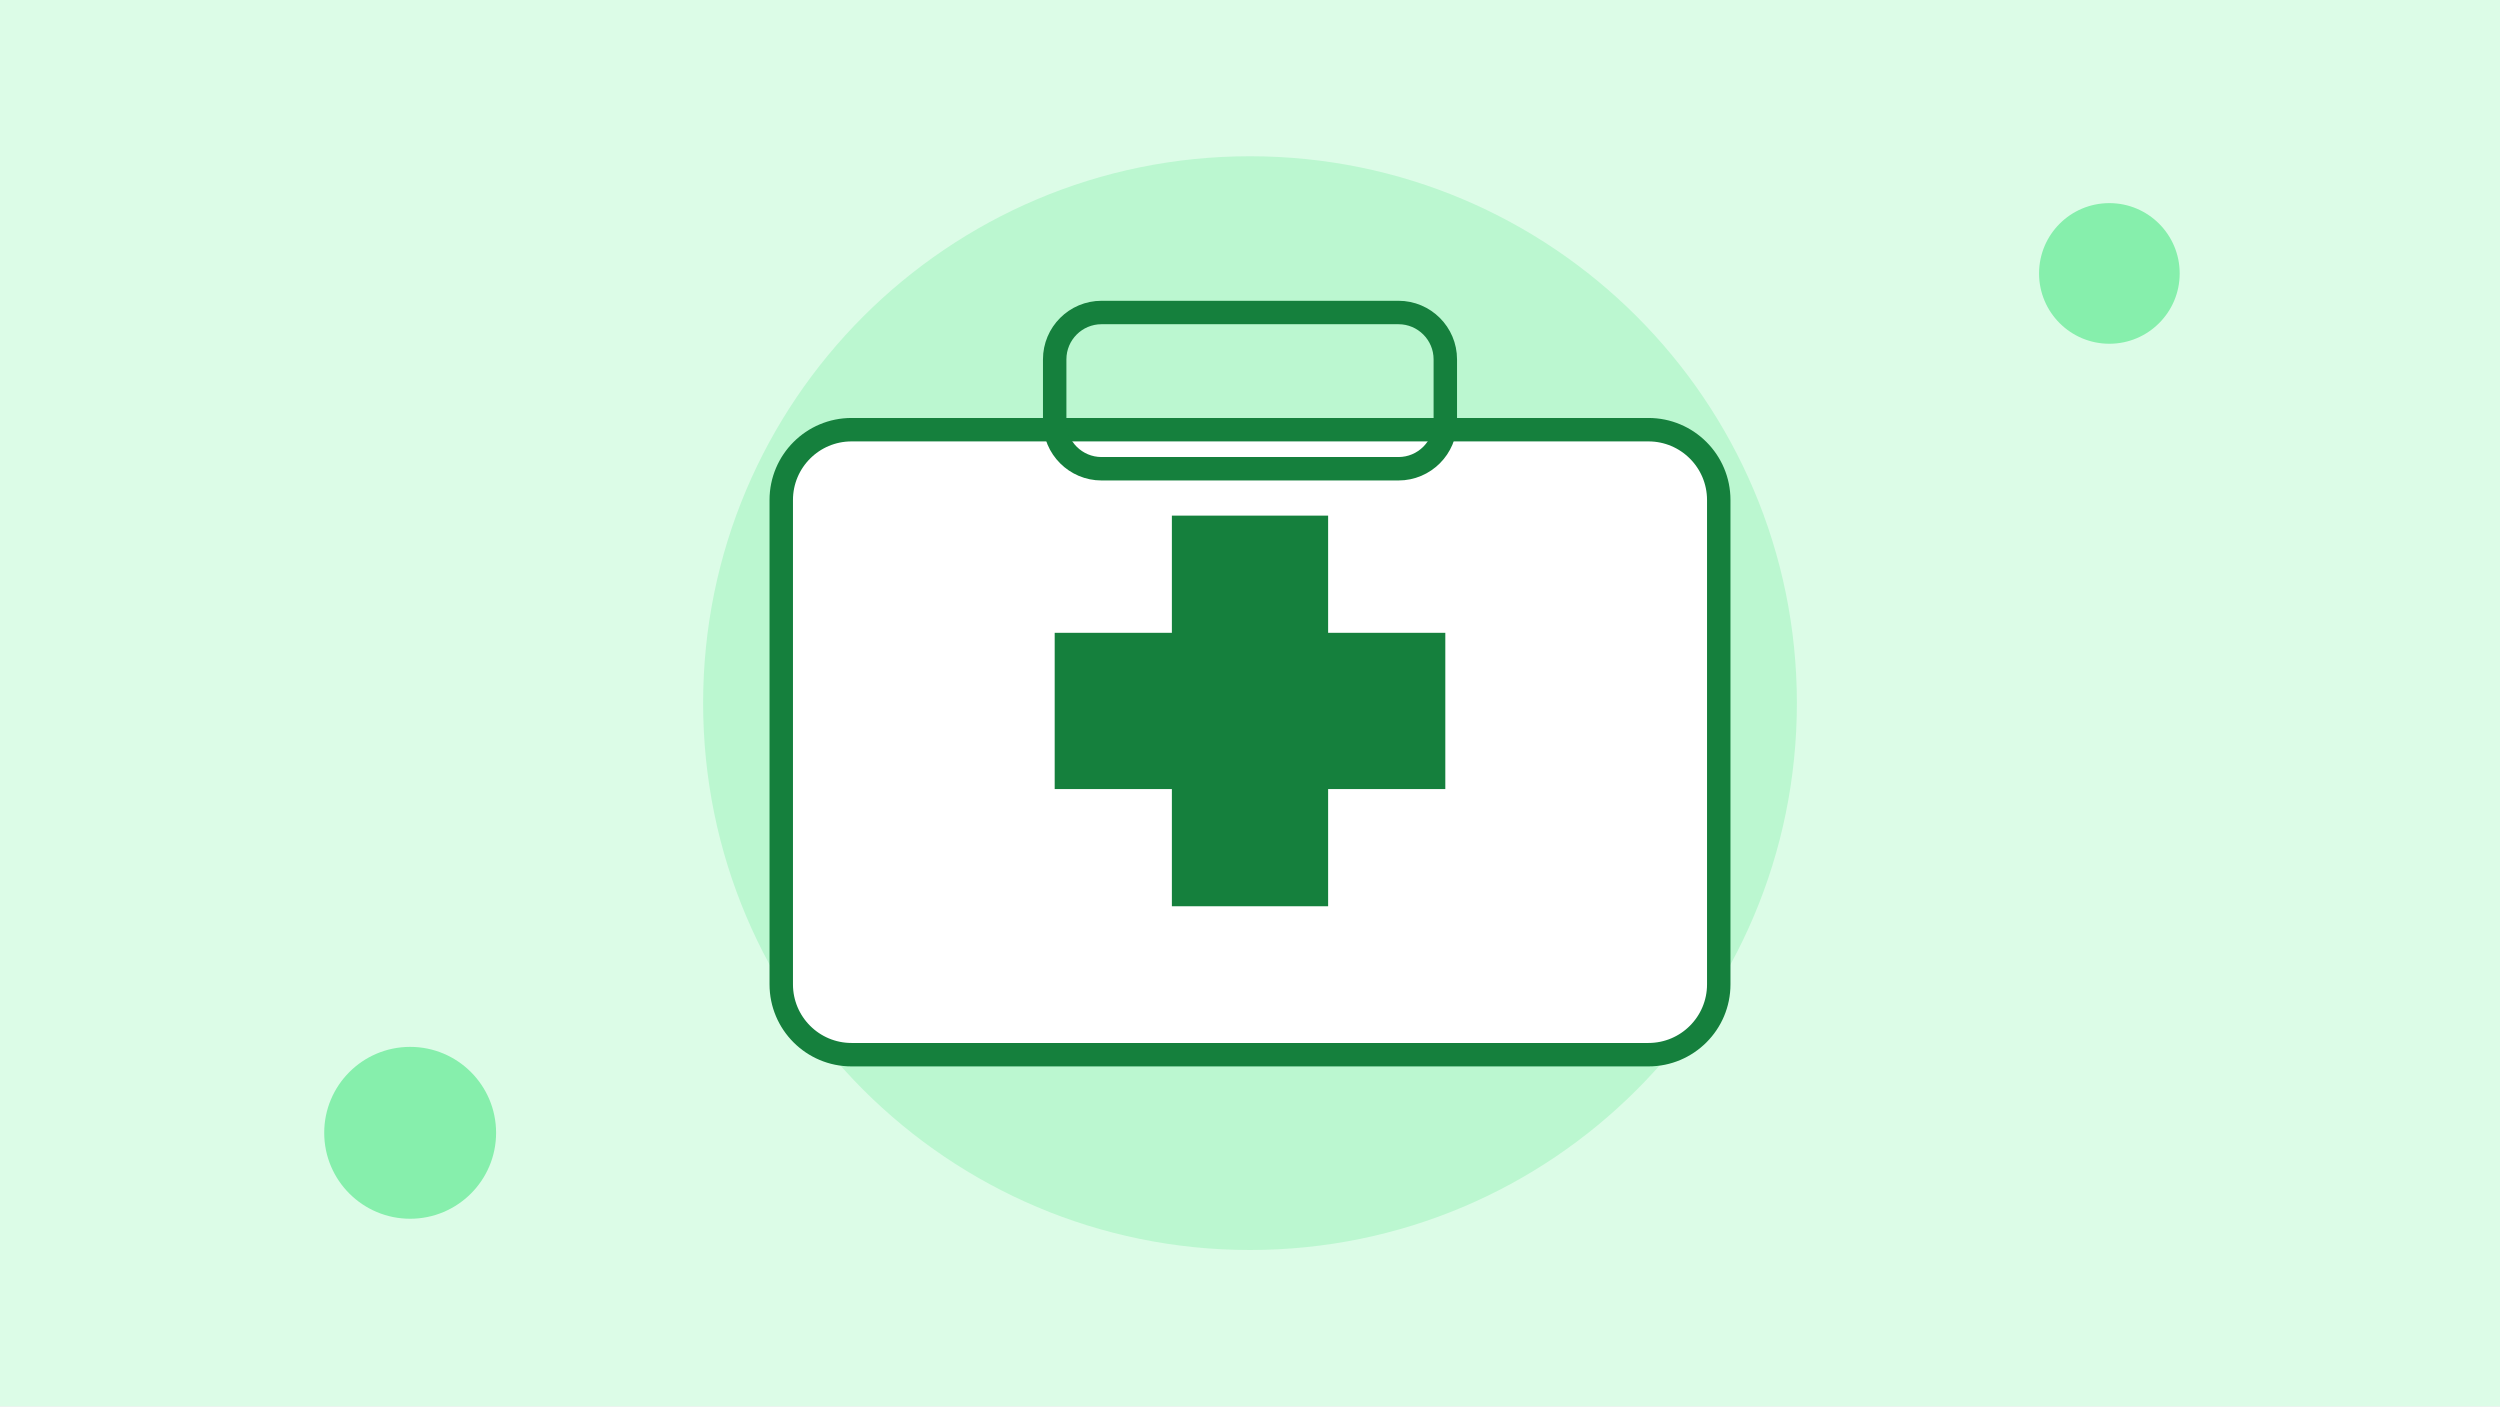
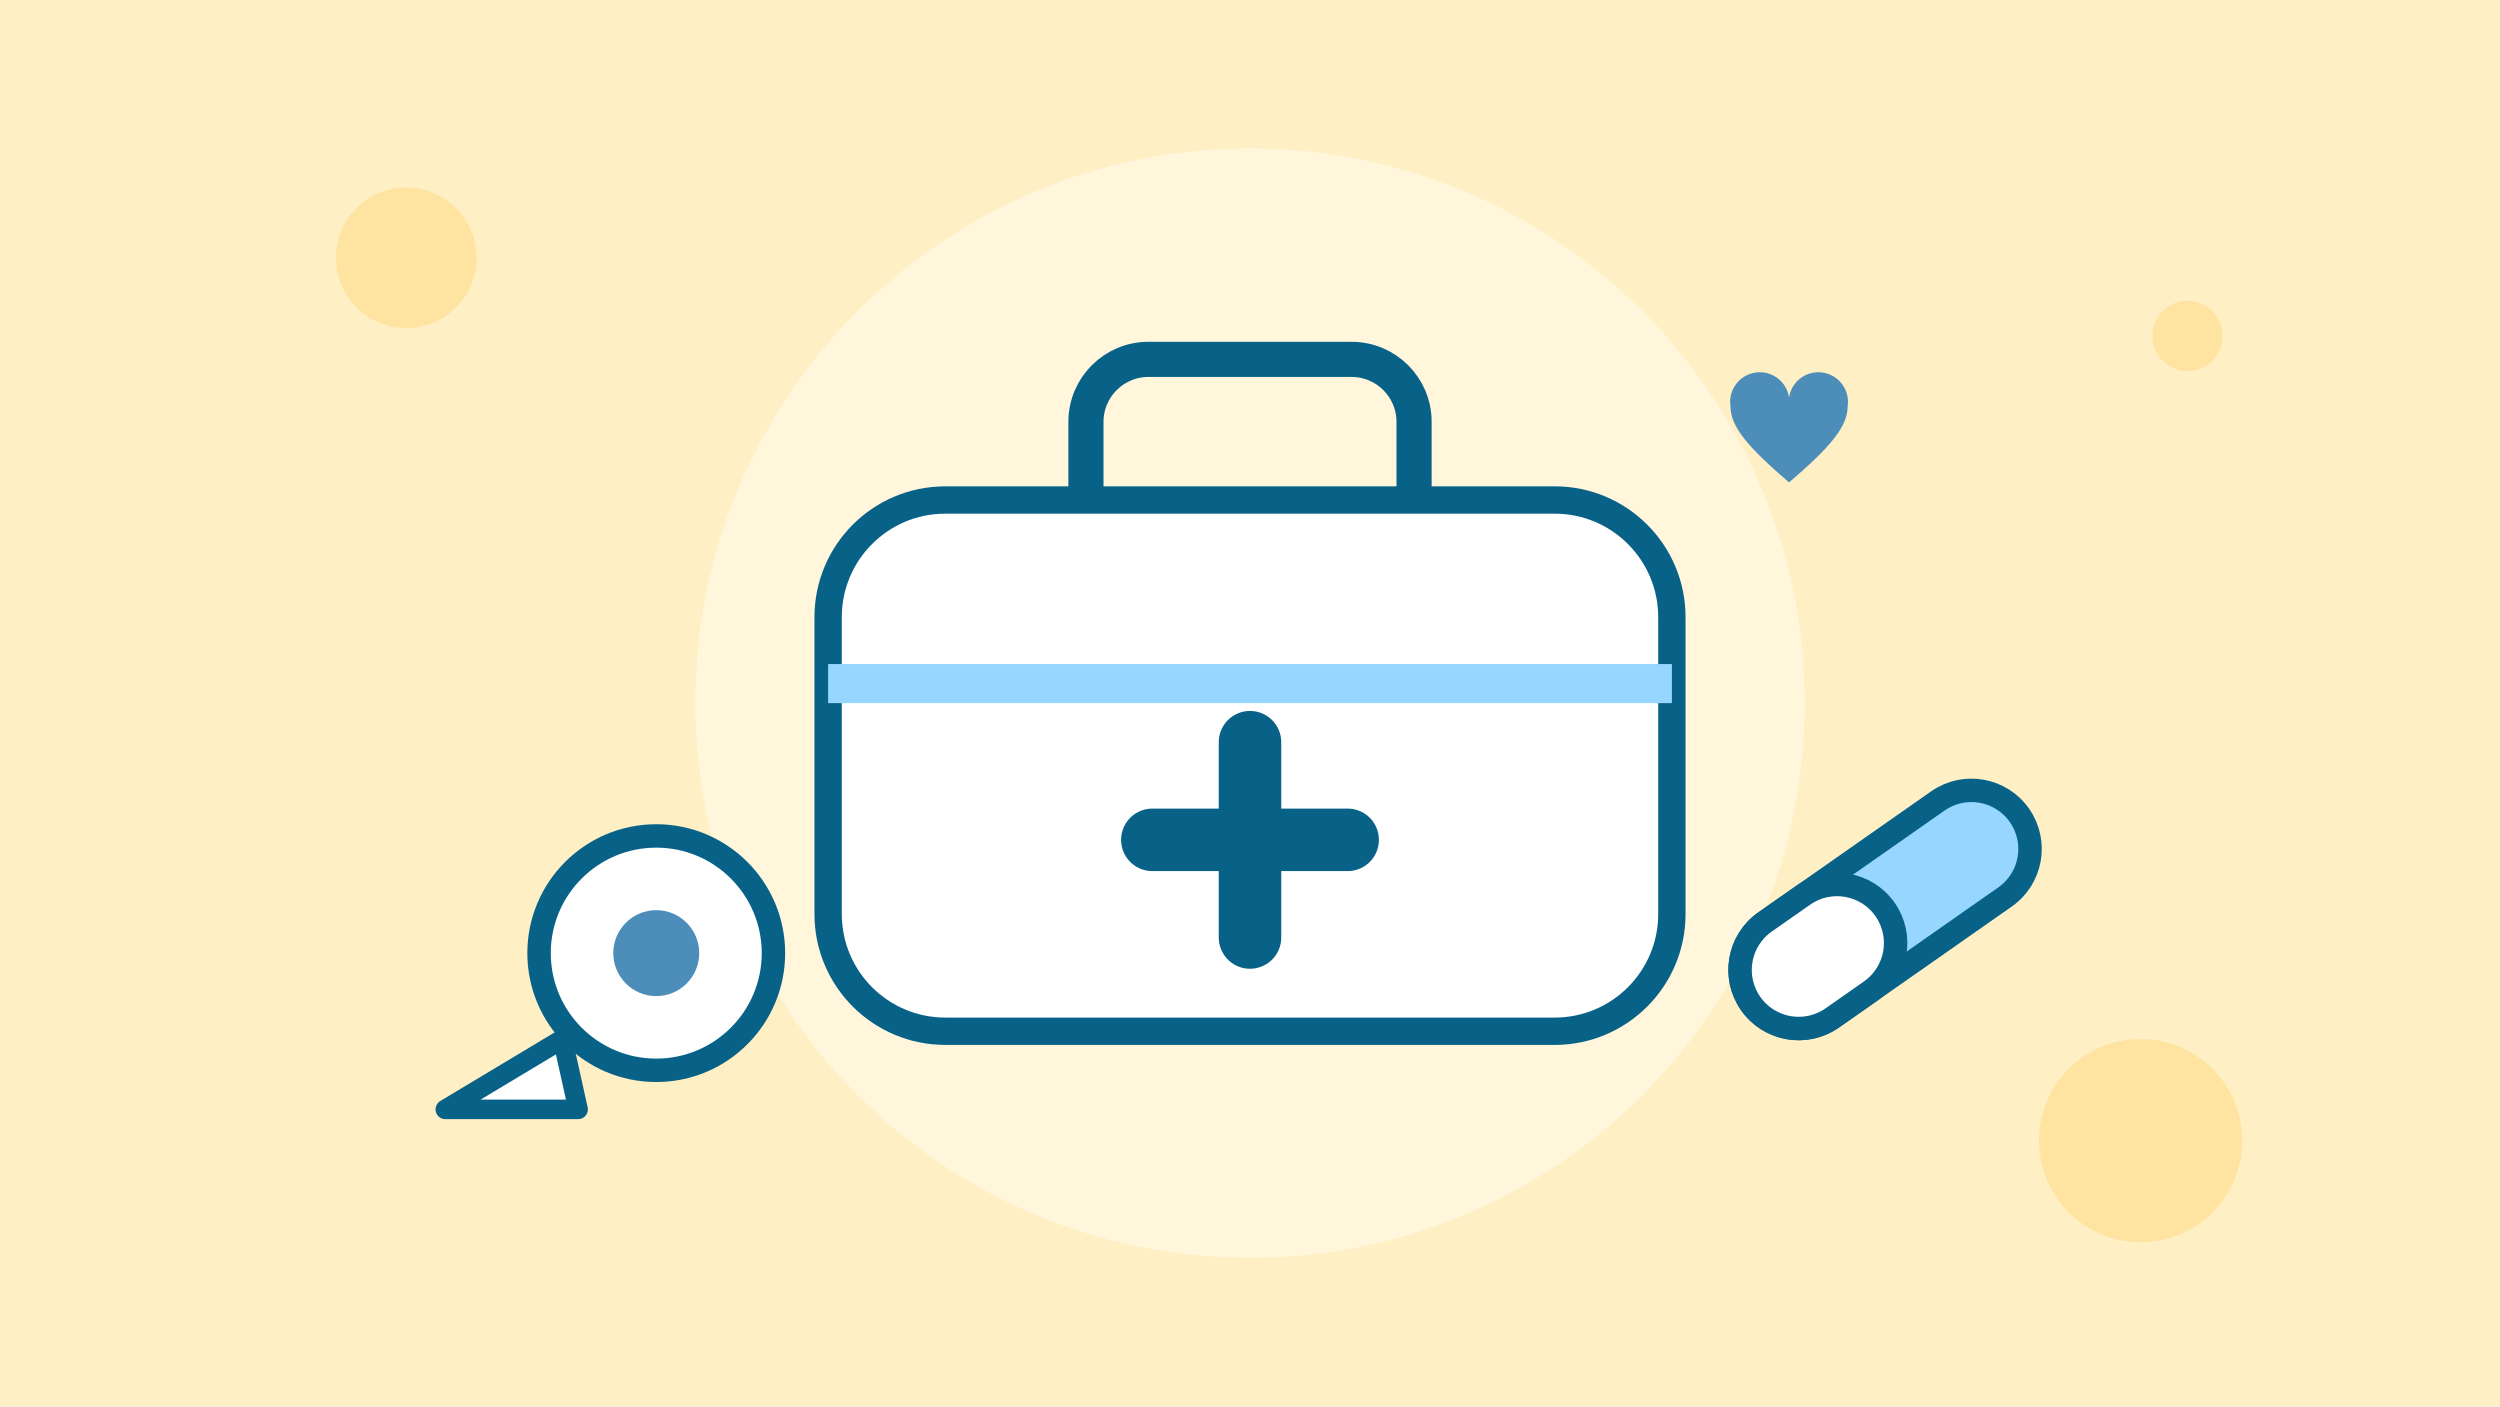
<svg xmlns="http://www.w3.org/2000/svg" viewBox="0 0 640 360">
-   <rect width="640" height="360" fill="#dcfce7" />
-   <circle cx="320" cy="180" r="140" fill="#bbf7d0" />
-   <rect x="200" y="110" width="240" height="160" rx="18" fill="#fff" stroke="#15803d" stroke-width="6" />
-   <rect x="270" y="80" width="100" height="40" rx="12" fill="none" stroke="#15803d" stroke-width="6" />
-   <path d="M300 150h40v30h30v40h-30v30h-40v-30h-30v-40h30z" fill="#15803d" transform="translate(0,-18) scale(1)" />
-   <circle cx="105" cy="290" r="22" fill="#86efac" />
-   <circle cx="540" cy="70" r="18" fill="#86efac" />
+   <rect width="640" height="360" rx="0" fill="#ffefc4" />
+   <circle cx="320" cy="180" r="142" fill="#fff6dc" />
+   <path d="M278 130V108a16 16 0 0 1 16-16h52a16 16 0 0 1 16 16v22" fill="none" stroke="#086288" stroke-width="9" stroke-linecap="round" />
+   <rect x="212" y="128" width="216" height="136" rx="30" fill="#ffffff" stroke="#086288" stroke-width="7" />
+   <rect x="212" y="170" width="216" height="10" fill="#97d7ff" />
+   <path d="M320 190v50M295 215h50" stroke="#086288" stroke-width="16" stroke-linecap="round" />
+   <circle cx="168" cy="244" r="30" fill="#ffffff" stroke="#086288" stroke-width="6" />
+   <circle cx="168" cy="244" r="11" fill="#4d8dba" />
+   <path d="M144 266l-30 18h34z" fill="#ffffff" stroke="#086288" stroke-width="5" stroke-linejoin="round" />
+   <g transform="rotate(-35 482 232)">
+     <rect x="440" y="218" width="84" height="30" rx="15" fill="#97d7ff" stroke="#086288" stroke-width="6" />
+     <rect x="440" y="218" width="42" height="30" rx="15" fill="#ffffff" stroke="#086288" stroke-width="6" />
+   </g>
+   <path transform="translate(440 92) scale(1.5)" d="M12 21C5 15 2 11.5 2 8a5 5 0 0 1 10-1.5A5 5 0 0 1 22 8c0 3.5-3 7-10 13z" fill="#4d8dba" />
+   <circle cx="104" cy="66" r="18" fill="#ffe3a1" />
+   <circle cx="548" cy="292" r="26" fill="#ffe3a1" />
+   <circle cx="560" cy="86" r="9" fill="#ffe3a1" />
</svg>
